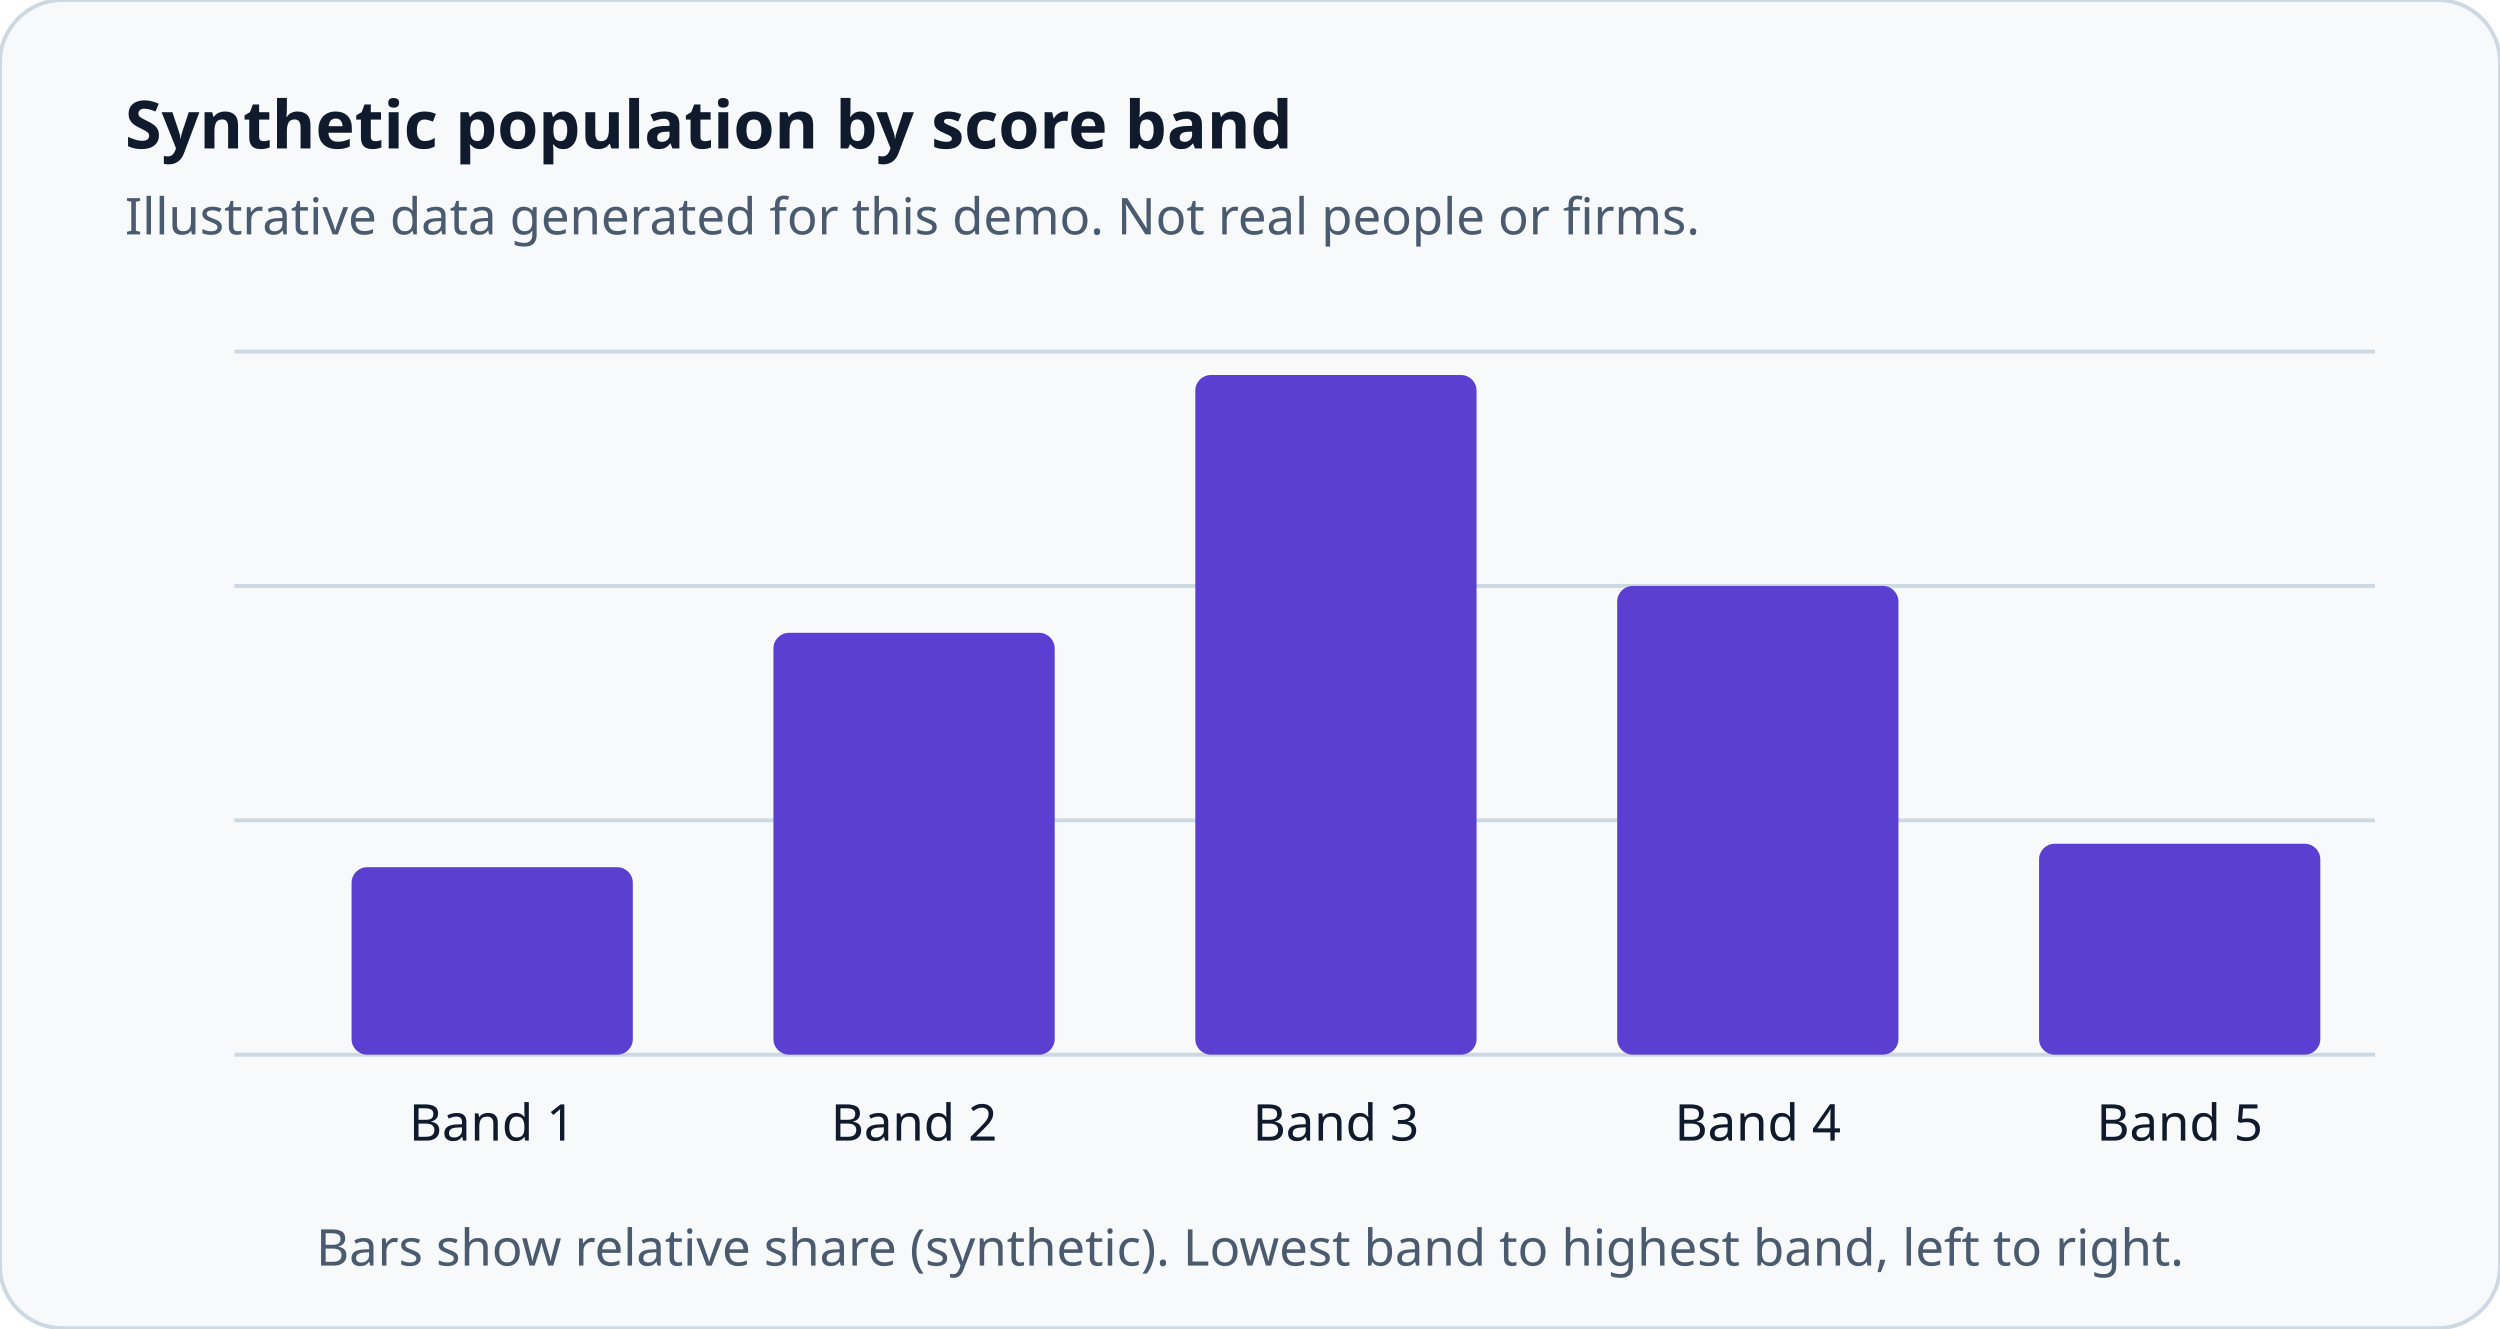
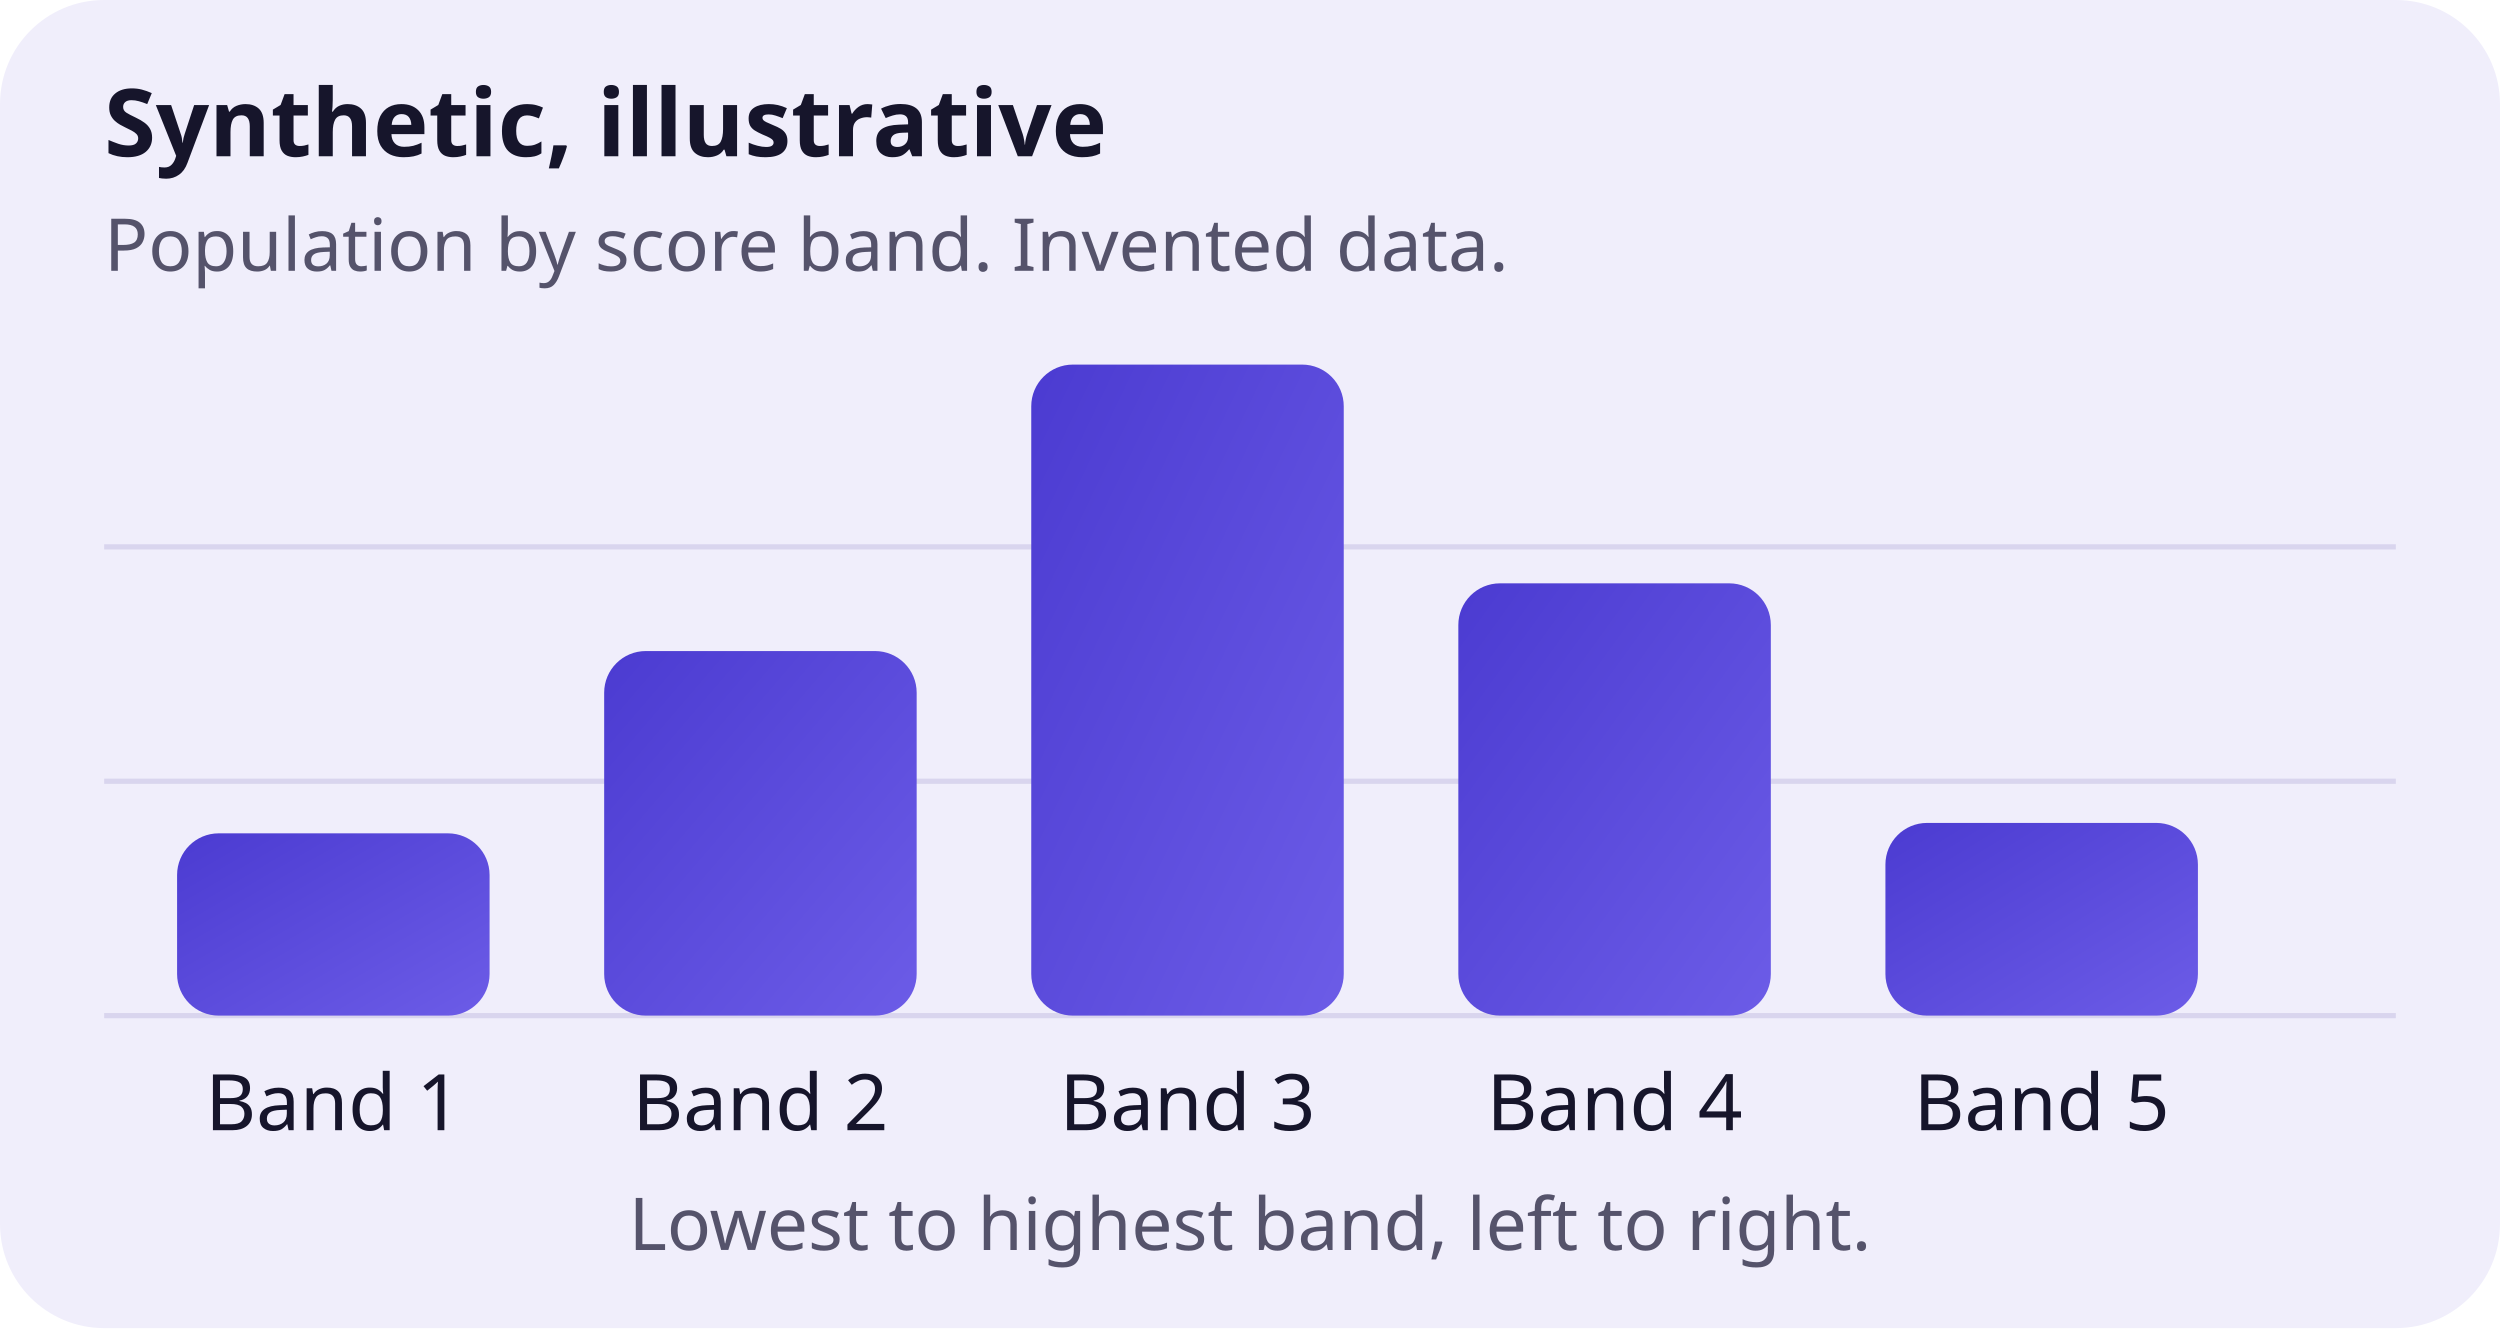
- <svg xmlns="http://www.w3.org/2000/svg" viewBox="0 0 640 340" role="img" aria-labelledby="t d">
-   <rect width="640" height="340" rx="16" fill="#f7f9fb" stroke="#cdd8e3" />
-   <text x="32" y="38" font-family="system-ui, sans-serif" font-size="17" font-weight="600" fill="#0f1b2d">Synthetic population by score band</text>
-   <text x="32" y="60" font-family="system-ui, sans-serif" font-size="13" fill="#4a5a6f">Illustrative data generated for this demo. Not real people or firms.</text>
-   <g stroke="#cdd8e3">
-     <line x1="60" y1="270" x2="608" y2="270" />
-     <line x1="60" y1="210" x2="608" y2="210" />
-     <line x1="60" y1="150" x2="608" y2="150" />
-     <line x1="60" y1="90" x2="608" y2="90" />
+ <svg xmlns="http://www.w3.org/2000/svg" viewBox="0 0 480 255" role="img" aria-labelledby="t d">
+   <defs>
+     <linearGradient id="g" x1="0" y1="0" x2="1" y2="1">
+       <stop offset="0" stop-color="#4b3bd1" />
+       <stop offset="1" stop-color="#6c5ce7" />
+     </linearGradient>
+     <linearGradient id="m" x1="0" y1="0" x2="1" y2="0">
+       <stop offset="0" stop-color="#4b3bd1" />
+       <stop offset="1" stop-color="#9be8cf" />
+     </linearGradient>
+   </defs>
+   <rect width="480" height="255" rx="20" fill="#f0eefb" />
+   <text x="20" y="30" font-family="system-ui, sans-serif" font-size="18" font-weight="700" fill="#16152b">Synthetic, illustrative</text>
+   <text x="20" y="52" font-family="system-ui, sans-serif" font-size="14" fill="#55536b">Population by score band. Invented data.</text>
+   <g stroke="#d9d5ee">
+     <line x1="20" y1="195" x2="460" y2="195" />
+     <line x1="20" y1="150" x2="460" y2="150" />
+     <line x1="20" y1="105" x2="460" y2="105" />
  </g>
-   <g fill="#5b3fd1">
-     <rect x="90" y="222" width="72" height="48" rx="4" />
-     <rect x="198" y="162" width="72" height="108" rx="4" />
-     <rect x="306" y="96" width="72" height="174" rx="4" />
-     <rect x="414" y="150" width="72" height="120" rx="4" />
-     <rect x="522" y="216" width="72" height="54" rx="4" />
+   <g fill="url(#g)">
+     <rect x="34" y="160" width="60" height="35" rx="8" />
+     <rect x="116" y="125" width="60" height="70" rx="8" />
+     <rect x="198" y="70" width="60" height="125" rx="8" />
+     <rect x="280" y="112" width="60" height="83" rx="8" />
+     <rect x="362" y="158" width="60" height="37" rx="8" />
  </g>
-   <g font-family="system-ui, sans-serif" font-size="13" fill="#0f1b2d" text-anchor="middle">
-     <text x="126" y="292">Band 1</text>
-     <text x="234" y="292">Band 2</text>
-     <text x="342" y="292">Band 3</text>
-     <text x="450" y="292">Band 4</text>
-     <text x="558" y="292">Band 5</text>
-     <text x="320" y="324" fill="#4a5a6f">Bars show relative share (synthetic). Lowest band to highest band, left to right.</text>
+   <g font-family="system-ui, sans-serif" font-size="15" fill="#16152b" text-anchor="middle">
+     <text x="64" y="217">Band 1</text>
+     <text x="146" y="217">Band 2</text>
+     <text x="228" y="217">Band 3</text>
+     <text x="310" y="217">Band 4</text>
+     <text x="392" y="217">Band 5</text>
+     <text x="240" y="240" font-size="14" fill="#55536b">Lowest to highest band, left to right.</text>
  </g>
</svg>
